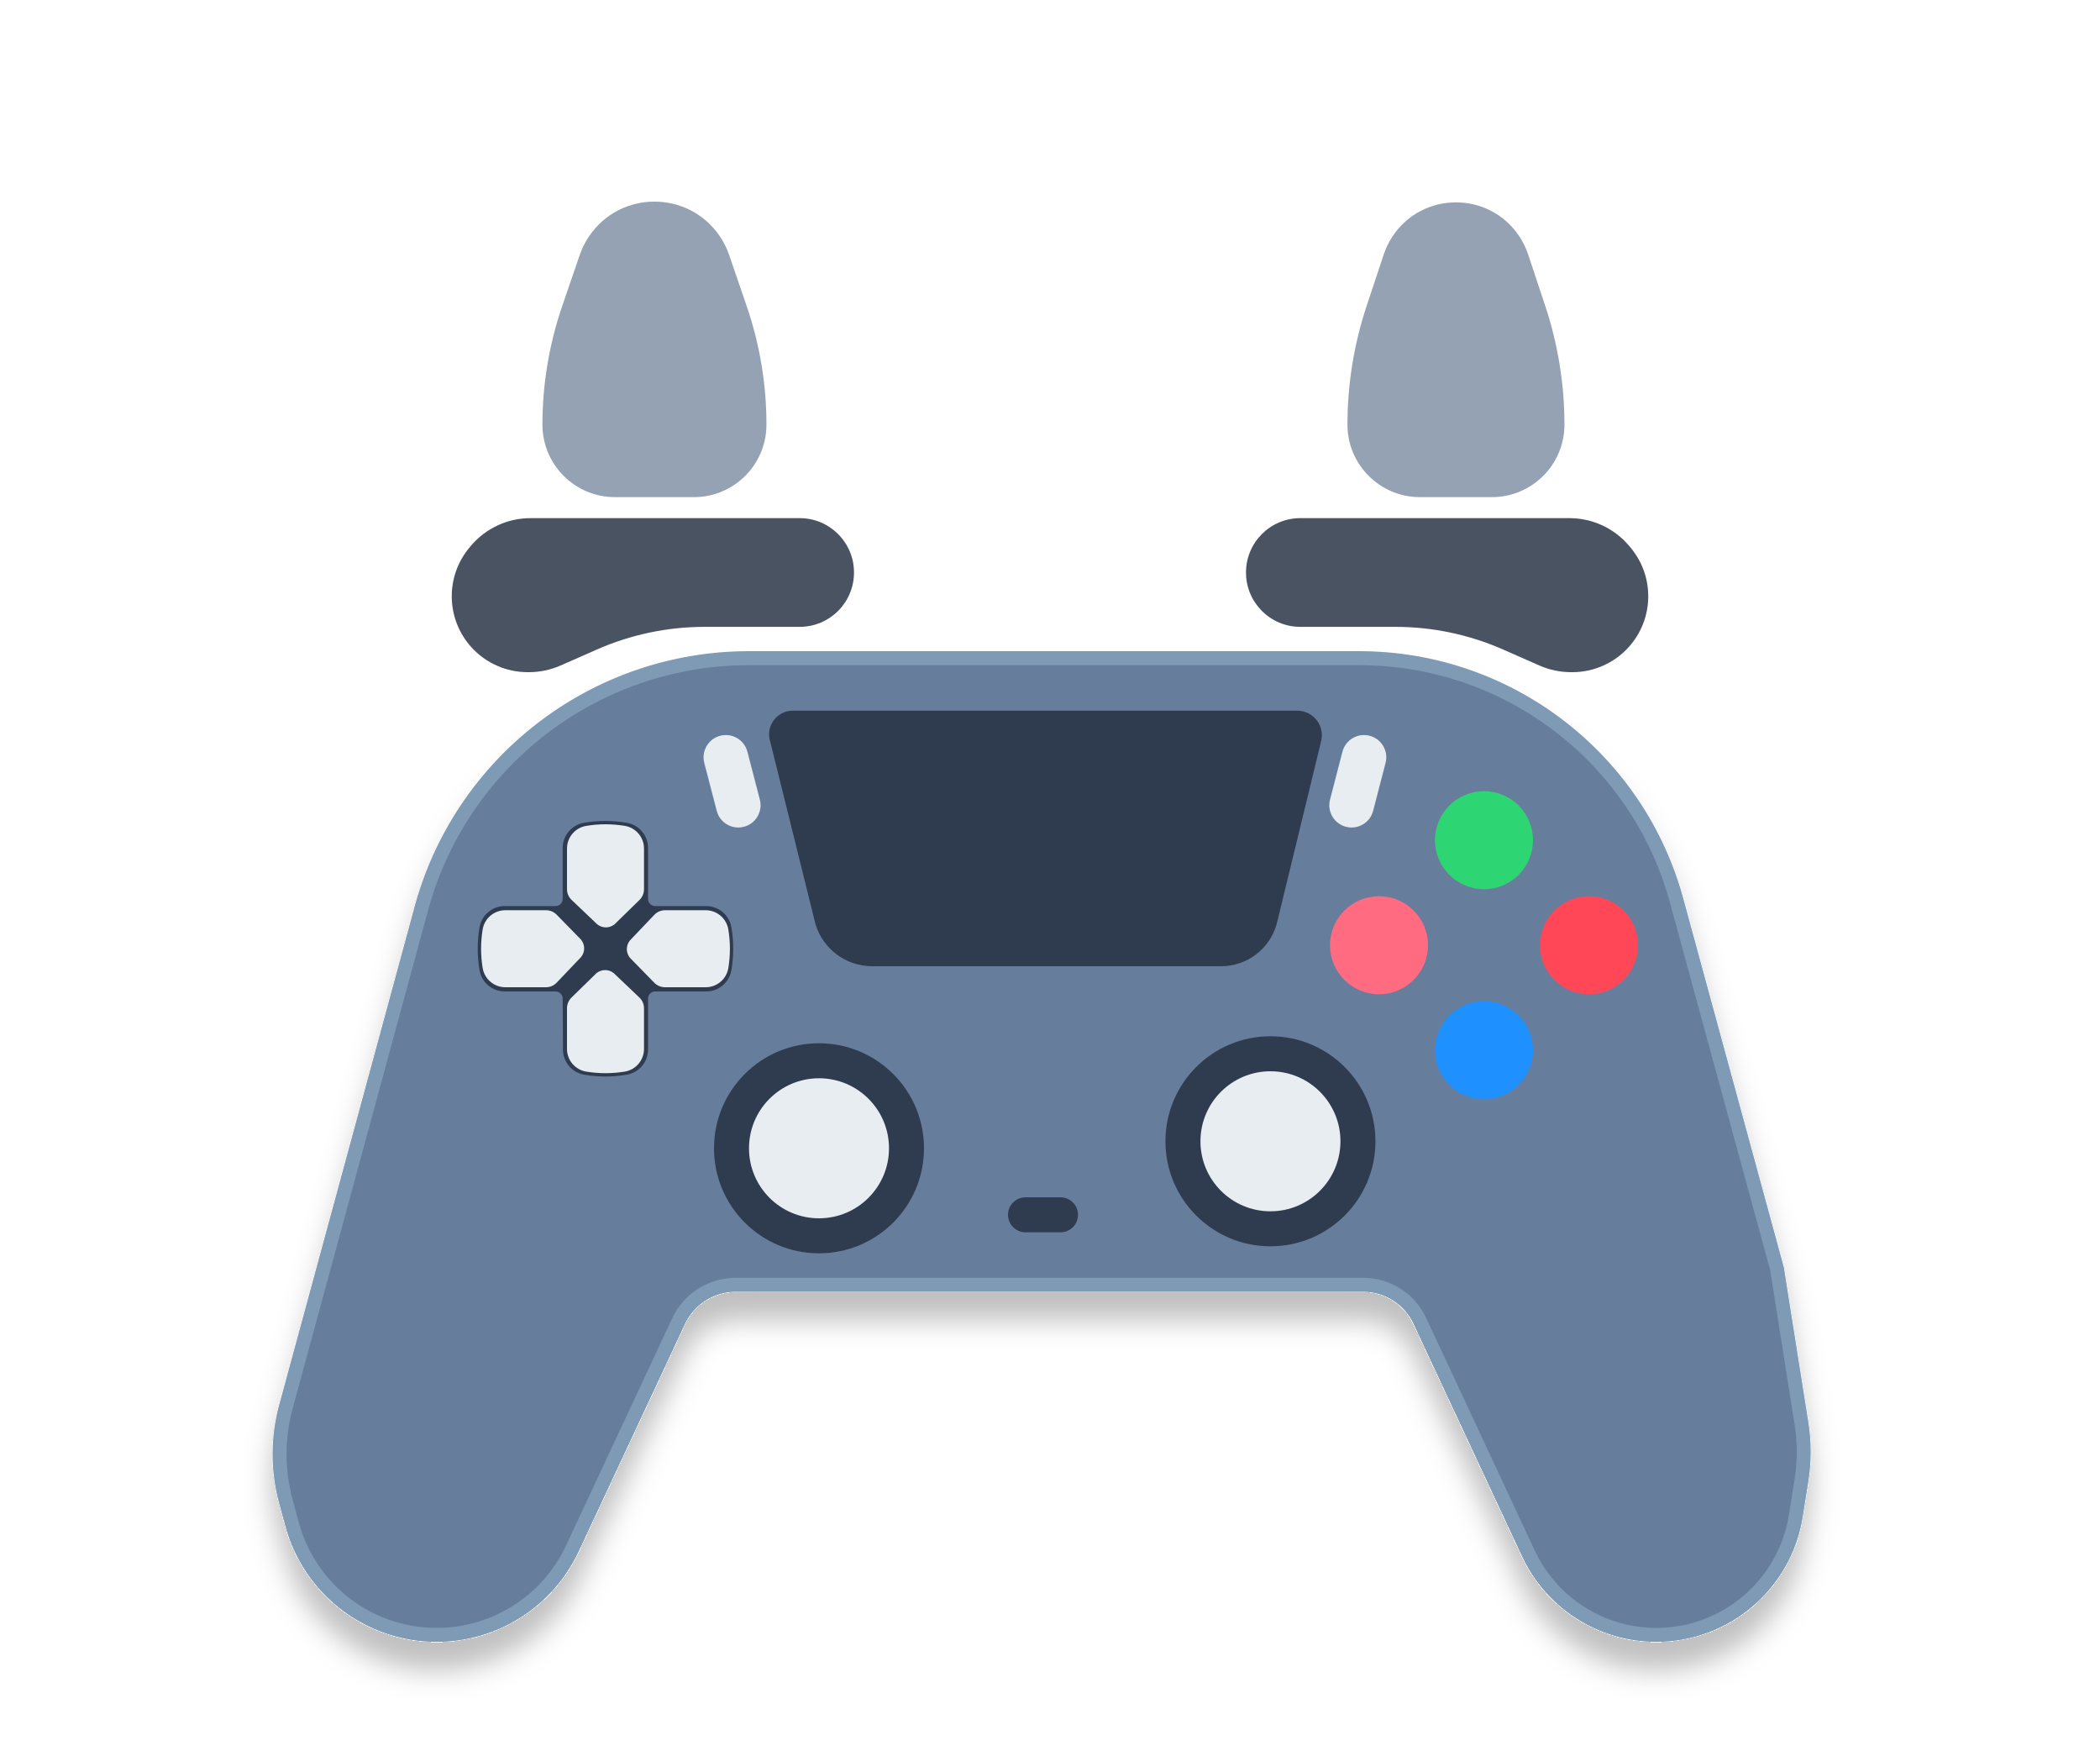
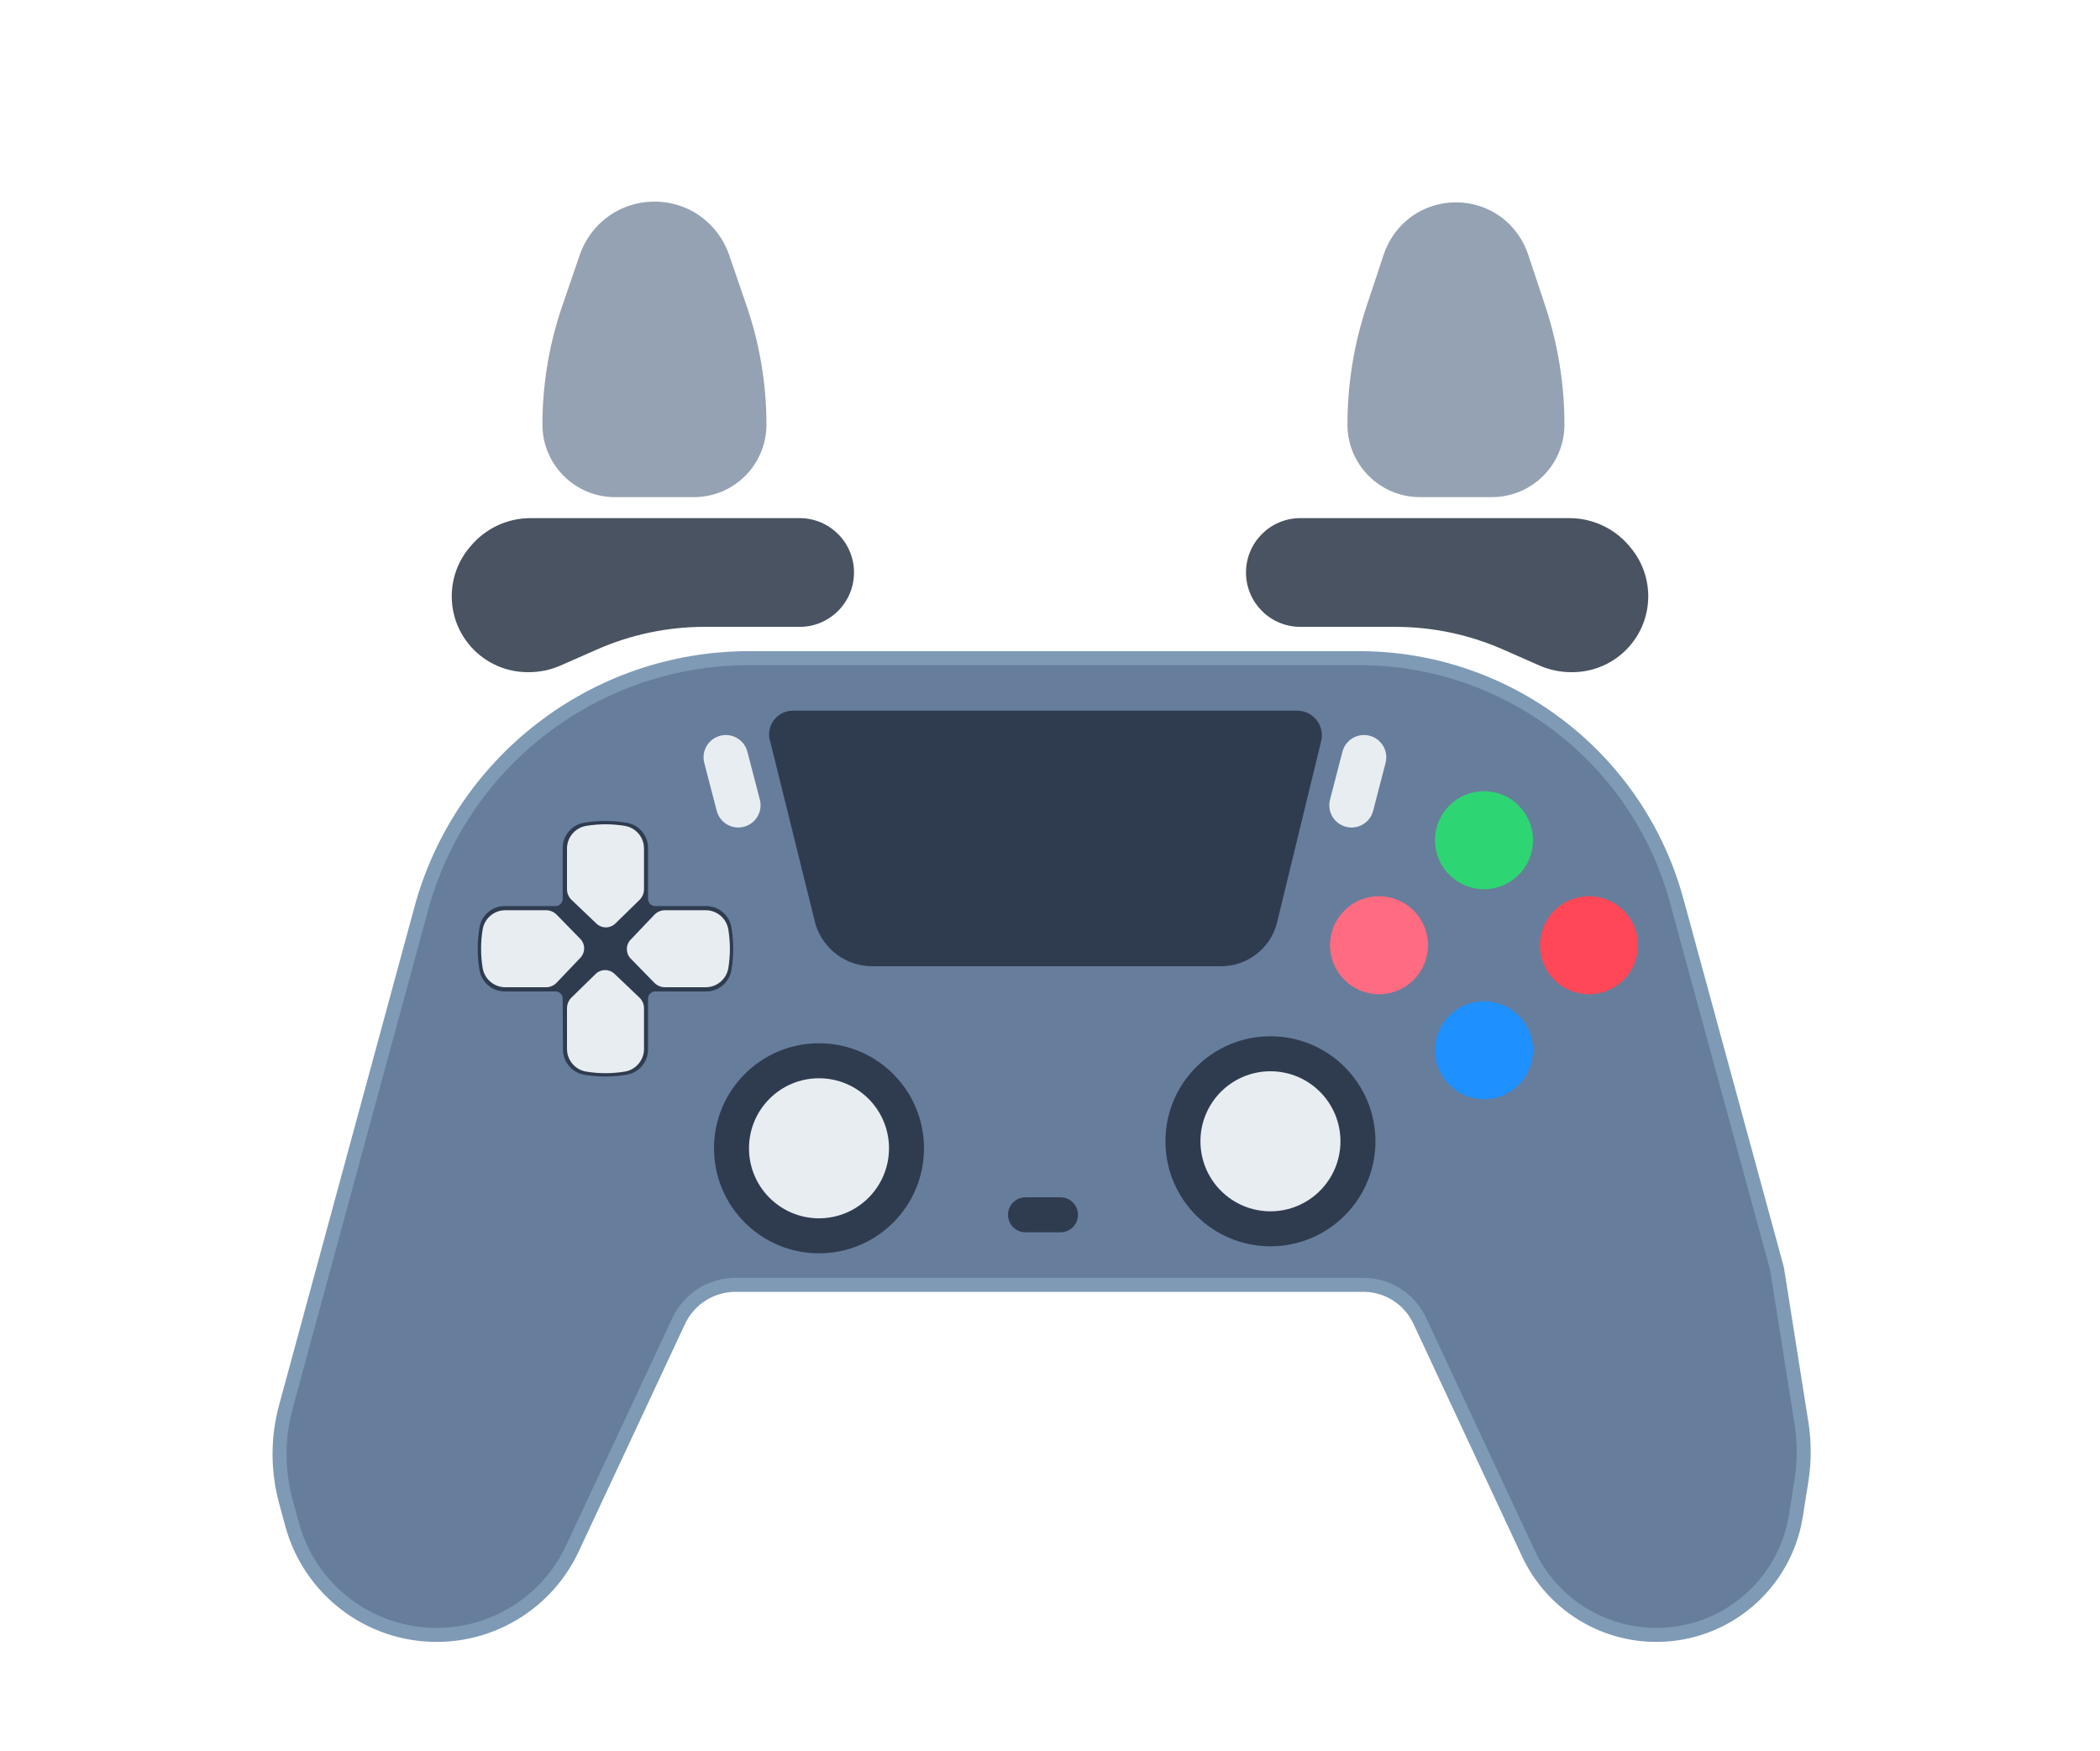
<svg xmlns="http://www.w3.org/2000/svg" width="300" height="250" viewBox="0 0 300 250" fill="none">
  <g id="Frame">
    <g id="controller_shape" filter="url(#filter0_d_6_106)">
      <path d="M149.883 94H194.177C215.465 94 234.096 108.308 239.589 128.875L253.858 181.188L257.352 203.255C257.781 205.966 257.781 208.727 257.352 211.437L256.554 216.476C255.001 226.281 246.549 233.5 236.622 233.5C228.783 233.5 221.653 228.96 218.337 221.858L202.829 188.646C202.474 187.886 202.014 187.18 201.462 186.548C199.768 184.611 197.32 183.5 194.747 183.5H105.092C102.522 183.5 100.074 184.6 98.368 186.522C97.792 187.171 97.314 187.899 96.946 188.684L81.768 221.16C78.249 228.689 70.689 233.5 62.378 233.5C52.72 233.5 44.258 227.031 41.725 217.711L40.84 214.457C39.635 210.023 39.636 205.348 40.841 200.914L46.017 181.875L60.05 130.25C65.635 108.896 84.927 94 106.999 94H149.883Z" fill="#677D9C" />
      <path d="M149.883 94H194.177C215.465 94 234.096 108.308 239.589 128.875L253.858 181.188L257.352 203.255C257.781 205.966 257.781 208.727 257.352 211.437L256.554 216.476C255.001 226.281 246.549 233.5 236.622 233.5C228.783 233.5 221.653 228.96 218.337 221.858L202.829 188.646C202.474 187.886 202.014 187.18 201.462 186.548C199.768 184.611 197.32 183.5 194.747 183.5H105.092C102.522 183.5 100.074 184.6 98.368 186.522C97.792 187.171 97.314 187.899 96.946 188.684L81.768 221.16C78.249 228.689 70.689 233.5 62.378 233.5C52.72 233.5 44.258 227.031 41.725 217.711L40.84 214.457C39.635 210.023 39.636 205.348 40.841 200.914L46.017 181.875L60.05 130.25C65.635 108.896 84.927 94 106.999 94H149.883Z" stroke="#7F9AB5" stroke-width="2" />
    </g>
    <path id="shoulder_R" d="M178 81.765C178 77.476 181.476 74 185.765 74L192.692 74L207.384 74L222.075 74L224.208 74C227.512 74 230.646 75.465 232.765 78L232.941 78.21C236.413 82.364 236.288 88.443 232.647 92.45C230.593 94.711 227.68 96 224.625 96H224.443C222.882 96 221.338 95.675 219.909 95.046L214.73 92.765C209.885 90.631 204.65 89.529 199.357 89.529H192.692H185.765C181.476 89.529 178 86.053 178 81.765Z" fill="#4A5361" />
    <path id="trigger_R" d="M192.492 60.642C192.492 54.88 193.419 49.154 195.237 43.686L197.678 36.341C197.977 35.442 198.393 34.586 198.913 33.794C203.208 27.27 212.777 27.27 217.071 33.794C217.592 34.586 218.007 35.442 218.306 36.341L220.748 43.686C222.566 49.154 223.492 54.88 223.492 60.642C223.492 66.363 218.855 71 213.135 71H211.867H207.992H204.117H202.85C197.13 71 192.492 66.363 192.492 60.642Z" fill="#95A2B3" />
    <path id="shoulder_L" d="M122 81.765C122 77.476 118.524 74 114.235 74L107.308 74L92.616 74L77.924 74L75.792 74C72.488 74 69.354 75.465 67.235 78L67.059 78.21C63.587 82.364 63.712 88.443 67.353 92.45C69.407 94.711 72.32 96 75.375 96H75.557C77.118 96 78.662 95.675 80.091 95.046L85.27 92.765C90.115 90.631 95.35 89.529 100.643 89.529H107.308H114.235C118.524 89.529 122 86.053 122 81.765Z" fill="#4A5361" />
    <path id="trigger_L" d="M109.492 60.642C109.492 54.882 108.538 49.161 106.669 43.713L104.165 36.415C103.839 35.467 103.389 34.566 102.825 33.737C98.348 27.147 88.637 27.147 84.16 33.737C83.596 34.566 83.146 35.467 82.82 36.415L80.316 43.713C78.447 49.161 77.492 54.882 77.492 60.642C77.492 66.363 82.13 71 87.85 71H89.492H93.492H97.492H99.135C104.855 71 109.492 66.363 109.492 60.642Z" fill="#95A2B3" />
    <rect id="btn_mute" x="144" y="171" width="10" height="5" rx="2.5" fill="#2F3C50" />
    <path id="btn_create" d="M102.391 115.805C102.834 117.506 104.571 118.526 106.272 118.083C107.973 117.641 108.993 115.903 108.55 114.203L106.77 107.359C106.328 105.659 104.59 104.639 102.889 105.081C101.189 105.523 100.169 107.261 100.611 108.962L102.391 115.805Z" fill="#E8EDF2" />
    <path id="btn_options" d="M190.002 114.205C189.561 115.906 190.582 117.643 192.283 118.084C193.984 118.526 195.721 117.505 196.162 115.804L197.938 108.959C198.38 107.258 197.359 105.521 195.658 105.08C193.957 104.639 192.22 105.66 191.778 107.361L190.002 114.205Z" fill="#E8EDF2" />
    <path id="touchpad" d="M116.5 132C117.588 135.565 120.878 138 124.605 138H174.436C178.126 138 181.368 135.55 182.375 132L188.701 106C189.352 103.747 187.661 101.5 185.316 101.5H184.362H115.676H113.261C110.93 101.5 109.294 103.797 110.055 106L116.5 132Z" fill="#2F3C50" />
    <path id="dpad" d="M83.436 117.508C81.675 117.802 80.384 119.325 80.384 121.111V123.305L80.384 128.387C80.384 128.949 79.929 129.404 79.368 129.404H72.099C70.316 129.404 68.795 130.694 68.504 132.453C68.485 132.567 68.476 132.623 68.467 132.68C68.17 134.55 68.17 136.456 68.467 138.326C68.476 138.383 68.485 138.439 68.504 138.553C68.795 140.312 70.316 141.602 72.099 141.602H79.368C79.929 141.602 80.384 142.057 80.384 142.619L80.424 149.917C80.434 151.69 81.717 153.198 83.465 153.492C83.515 153.5 83.54 153.504 83.564 153.508C85.501 153.828 87.476 153.829 89.413 153.512C89.438 153.508 89.469 153.502 89.533 153.492C91.29 153.198 92.577 151.678 92.577 149.897V142.619C92.577 142.057 93.032 141.602 93.593 141.602H100.884C102.669 141.602 104.193 140.313 104.488 138.553C104.5 138.483 104.506 138.449 104.511 138.414C104.827 136.486 104.827 134.52 104.511 132.592C104.506 132.557 104.5 132.523 104.488 132.453C104.193 130.693 102.669 129.404 100.884 129.404H93.593C93.032 129.404 92.577 128.949 92.577 128.387L92.577 121.103C92.577 119.322 91.29 117.802 89.533 117.508C89.449 117.494 89.407 117.487 89.365 117.481C87.46 117.172 85.517 117.171 83.611 117.479C83.57 117.486 83.525 117.493 83.436 117.508Z" fill="#2F3C50" />
    <path id="dpad_U" fill-rule="evenodd" clip-rule="evenodd" d="M81 127L81 123.091V121.192C81 119.583 82.166 118.211 83.754 117.951C85.573 117.653 87.435 117.652 89.254 117.951C90.837 118.211 92 119.58 92 121.185L92 127C92 127.576 91.767 128.129 91.355 128.531L87.804 132L87.746 132.045C87.022 132.603 86.007 132.585 85.304 132L81.653 128.523C81.236 128.126 81 127.576 81 127Z" fill="#E8EDF2" />
    <path id="dpad_R" fill-rule="evenodd" clip-rule="evenodd" d="M95 130L98.909 130L100.808 130C102.417 130 103.789 131.166 104.049 132.754C104.347 134.572 104.348 136.435 104.049 138.254C103.789 139.837 102.42 141 100.815 141L95 141C94.424 141 93.871 140.768 93.469 140.355L90 136.804L89.955 136.746C89.397 136.022 89.415 135.007 90 134.304L93.477 130.653C93.874 130.236 94.424 130 95 130Z" fill="#E8EDF2" />
    <path id="dpad_L" fill-rule="evenodd" clip-rule="evenodd" d="M78 141L74.091 141L72.192 141C70.583 141 69.211 139.834 68.951 138.246C68.653 136.428 68.652 134.565 68.951 132.746C69.211 131.163 70.58 130 72.185 130L78 130C78.576 130 79.129 130.232 79.531 130.645L83 134.196L83.045 134.254C83.603 134.978 83.585 135.993 83 136.696L79.523 140.347C79.126 140.764 78.576 141 78 141Z" fill="#E8EDF2" />
    <path id="dpad_D" fill-rule="evenodd" clip-rule="evenodd" d="M92 144L92 147.909L92 149.808C92 151.417 90.834 152.789 89.246 153.049C87.427 153.347 85.565 153.348 83.746 153.049C82.163 152.789 81 151.42 81 149.815L81 144C81 143.424 81.233 142.871 81.645 142.469L85.196 139L85.254 138.955C85.978 138.397 86.993 138.415 87.696 139L91.347 142.477C91.764 142.874 92 143.424 92 144Z" fill="#E8EDF2" />
    <path id="btn_Y" d="M212 127C215.866 127 219 123.866 219 120C219 116.134 215.866 113 212 113C208.134 113 205 116.134 205 120C205 123.866 208.134 127 212 127Z" fill="#2ED573" />
    <path id="btn_A" d="M212 157C215.866 157 219 153.866 219 150C219 146.134 215.866 143 212 143C208.134 143 205 146.134 205 150C205 153.866 208.134 157 212 157Z" fill="#1E90FF" />
    <path id="btn_X" d="M197 142C200.866 142 204 138.866 204 135C204 131.134 200.866 128 197 128C193.134 128 190 131.134 190 135C190 138.866 193.134 142 197 142Z" fill="#FF6B81" />
    <path id="btn_B" d="M227 142C230.866 142 234 138.866 234 135C234 131.134 230.866 128 227 128C223.134 128 220 131.134 220 135C220 138.866 223.134 142 227 142Z" fill="#FF4757" />
    <path id="thumb_R" d="M181.492 178C189.777 178 196.492 171.284 196.492 163C196.492 154.716 189.777 148 181.492 148C173.208 148 166.492 154.716 166.492 163C166.492 171.284 173.208 178 181.492 178Z" fill="#2F3C50" />
    <path id="thumbStick_R" d="M181.492 173C187.015 173 191.492 168.522 191.492 163C191.492 157.478 187.015 153 181.492 153C175.97 153 171.492 157.478 171.492 163C171.492 168.522 175.97 173 181.492 173Z" fill="#E8EDF2" />
    <path id="thumb_L" d="M117 179C125.284 179 132 172.284 132 164C132 155.716 125.284 149 117 149C108.716 149 102 155.716 102 164C102 172.284 108.716 179 117 179Z" fill="#2F3C50" />
    <path id="thumbStick_L" d="M117 174C122.523 174 127 169.522 127 164C127 158.477 122.523 154 117 154C111.477 154 107 158.477 107 164C107 169.522 111.477 174 117 174Z" fill="#E8EDF2" />
  </g>
-   <defs>
-     <filter id="filter0_d_6_106" x="34.937" y="93" width="227.737" height="149.5" filterUnits="userSpaceOnUse" color-interpolation-filters="sRGB">
-       <feFlood flood-opacity="0" result="BackgroundImageFix" />
-       <feColorMatrix in="SourceAlpha" type="matrix" values="0 0 0 0 0 0 0 0 0 0 0 0 0 0 0 0 0 0 127 0" result="hardAlpha" />
-       <feOffset dy="4" />
-       <feGaussianBlur stdDeviation="2" />
-       <feComposite in2="hardAlpha" operator="out" />
-       <feColorMatrix type="matrix" values="0 0 0 0 0 0 0 0 0 0 0 0 0 0 0 0 0 0 0.25 0" />
-       <feBlend mode="normal" in2="BackgroundImageFix" result="effect1_dropShadow_6_106" />
-       <feBlend mode="normal" in="SourceGraphic" in2="effect1_dropShadow_6_106" result="shape" />
-     </filter>
-   </defs>
</svg>
